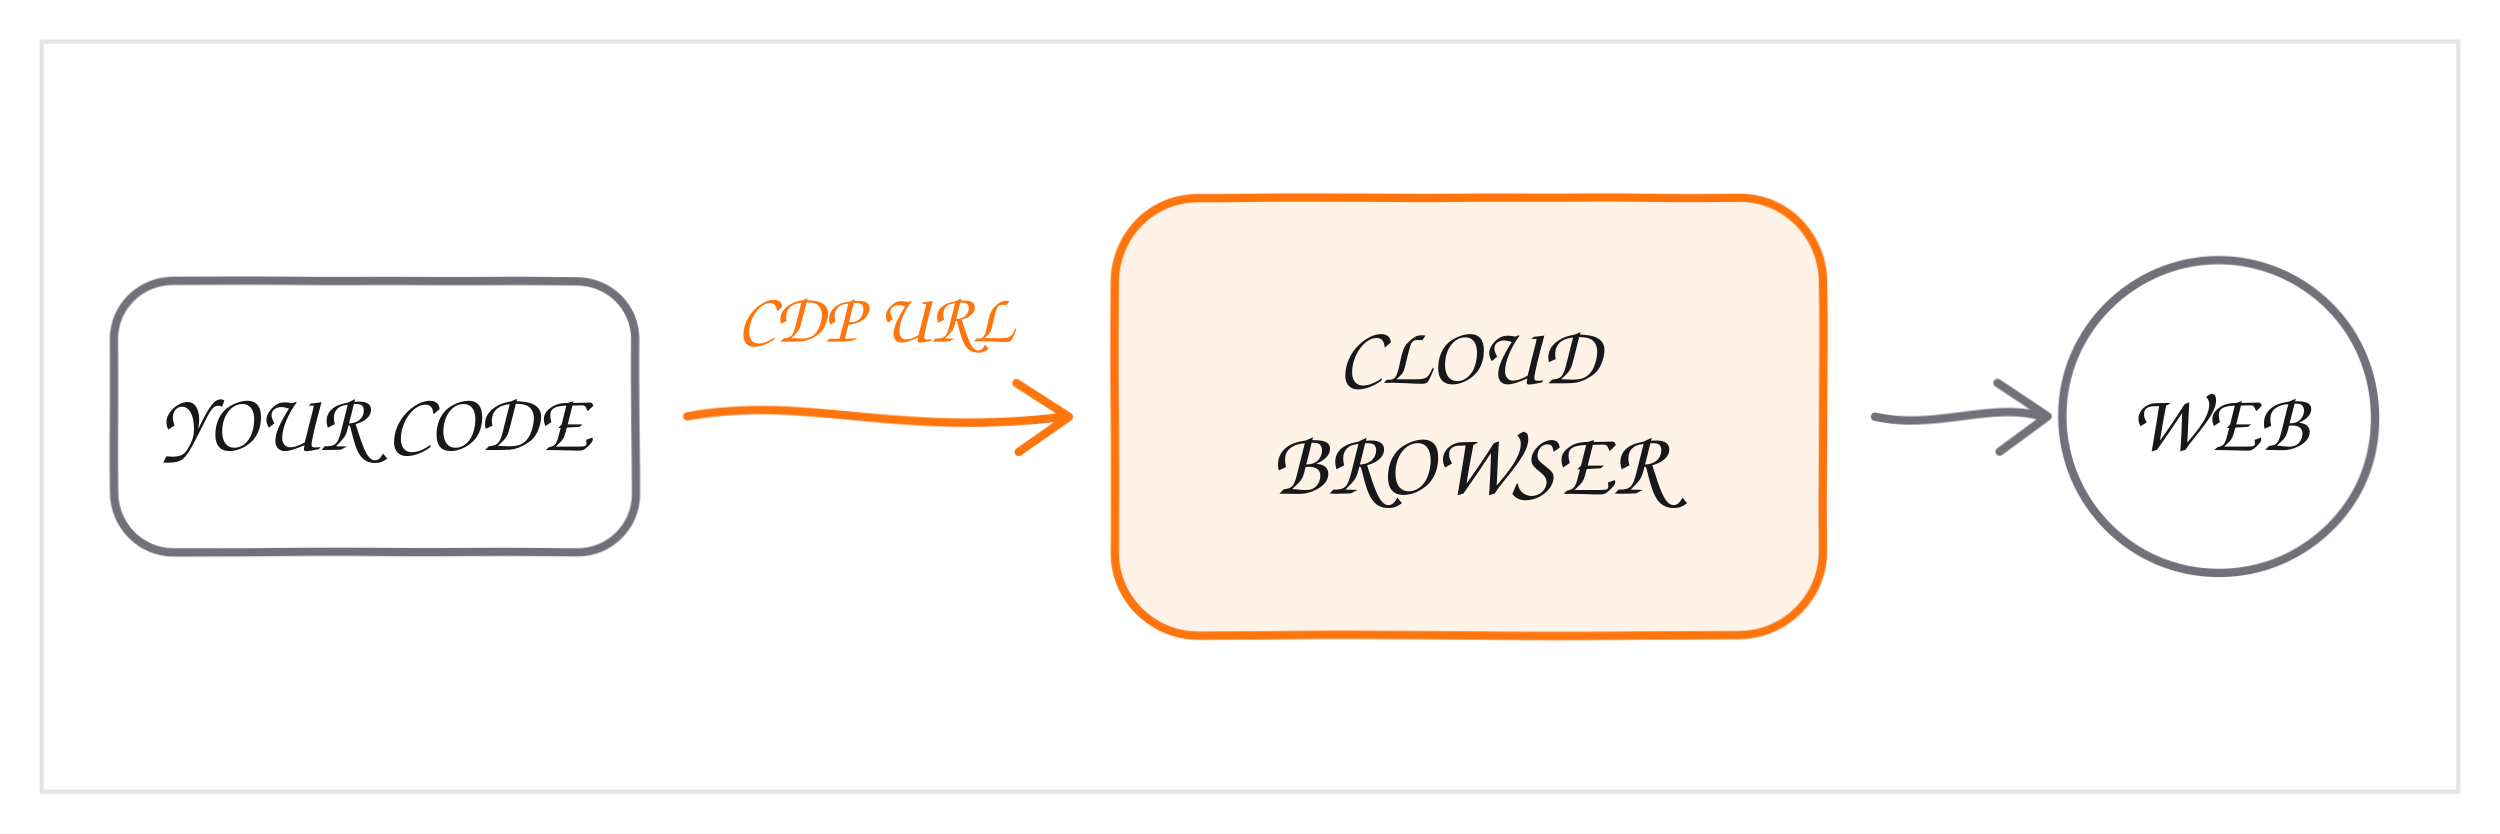
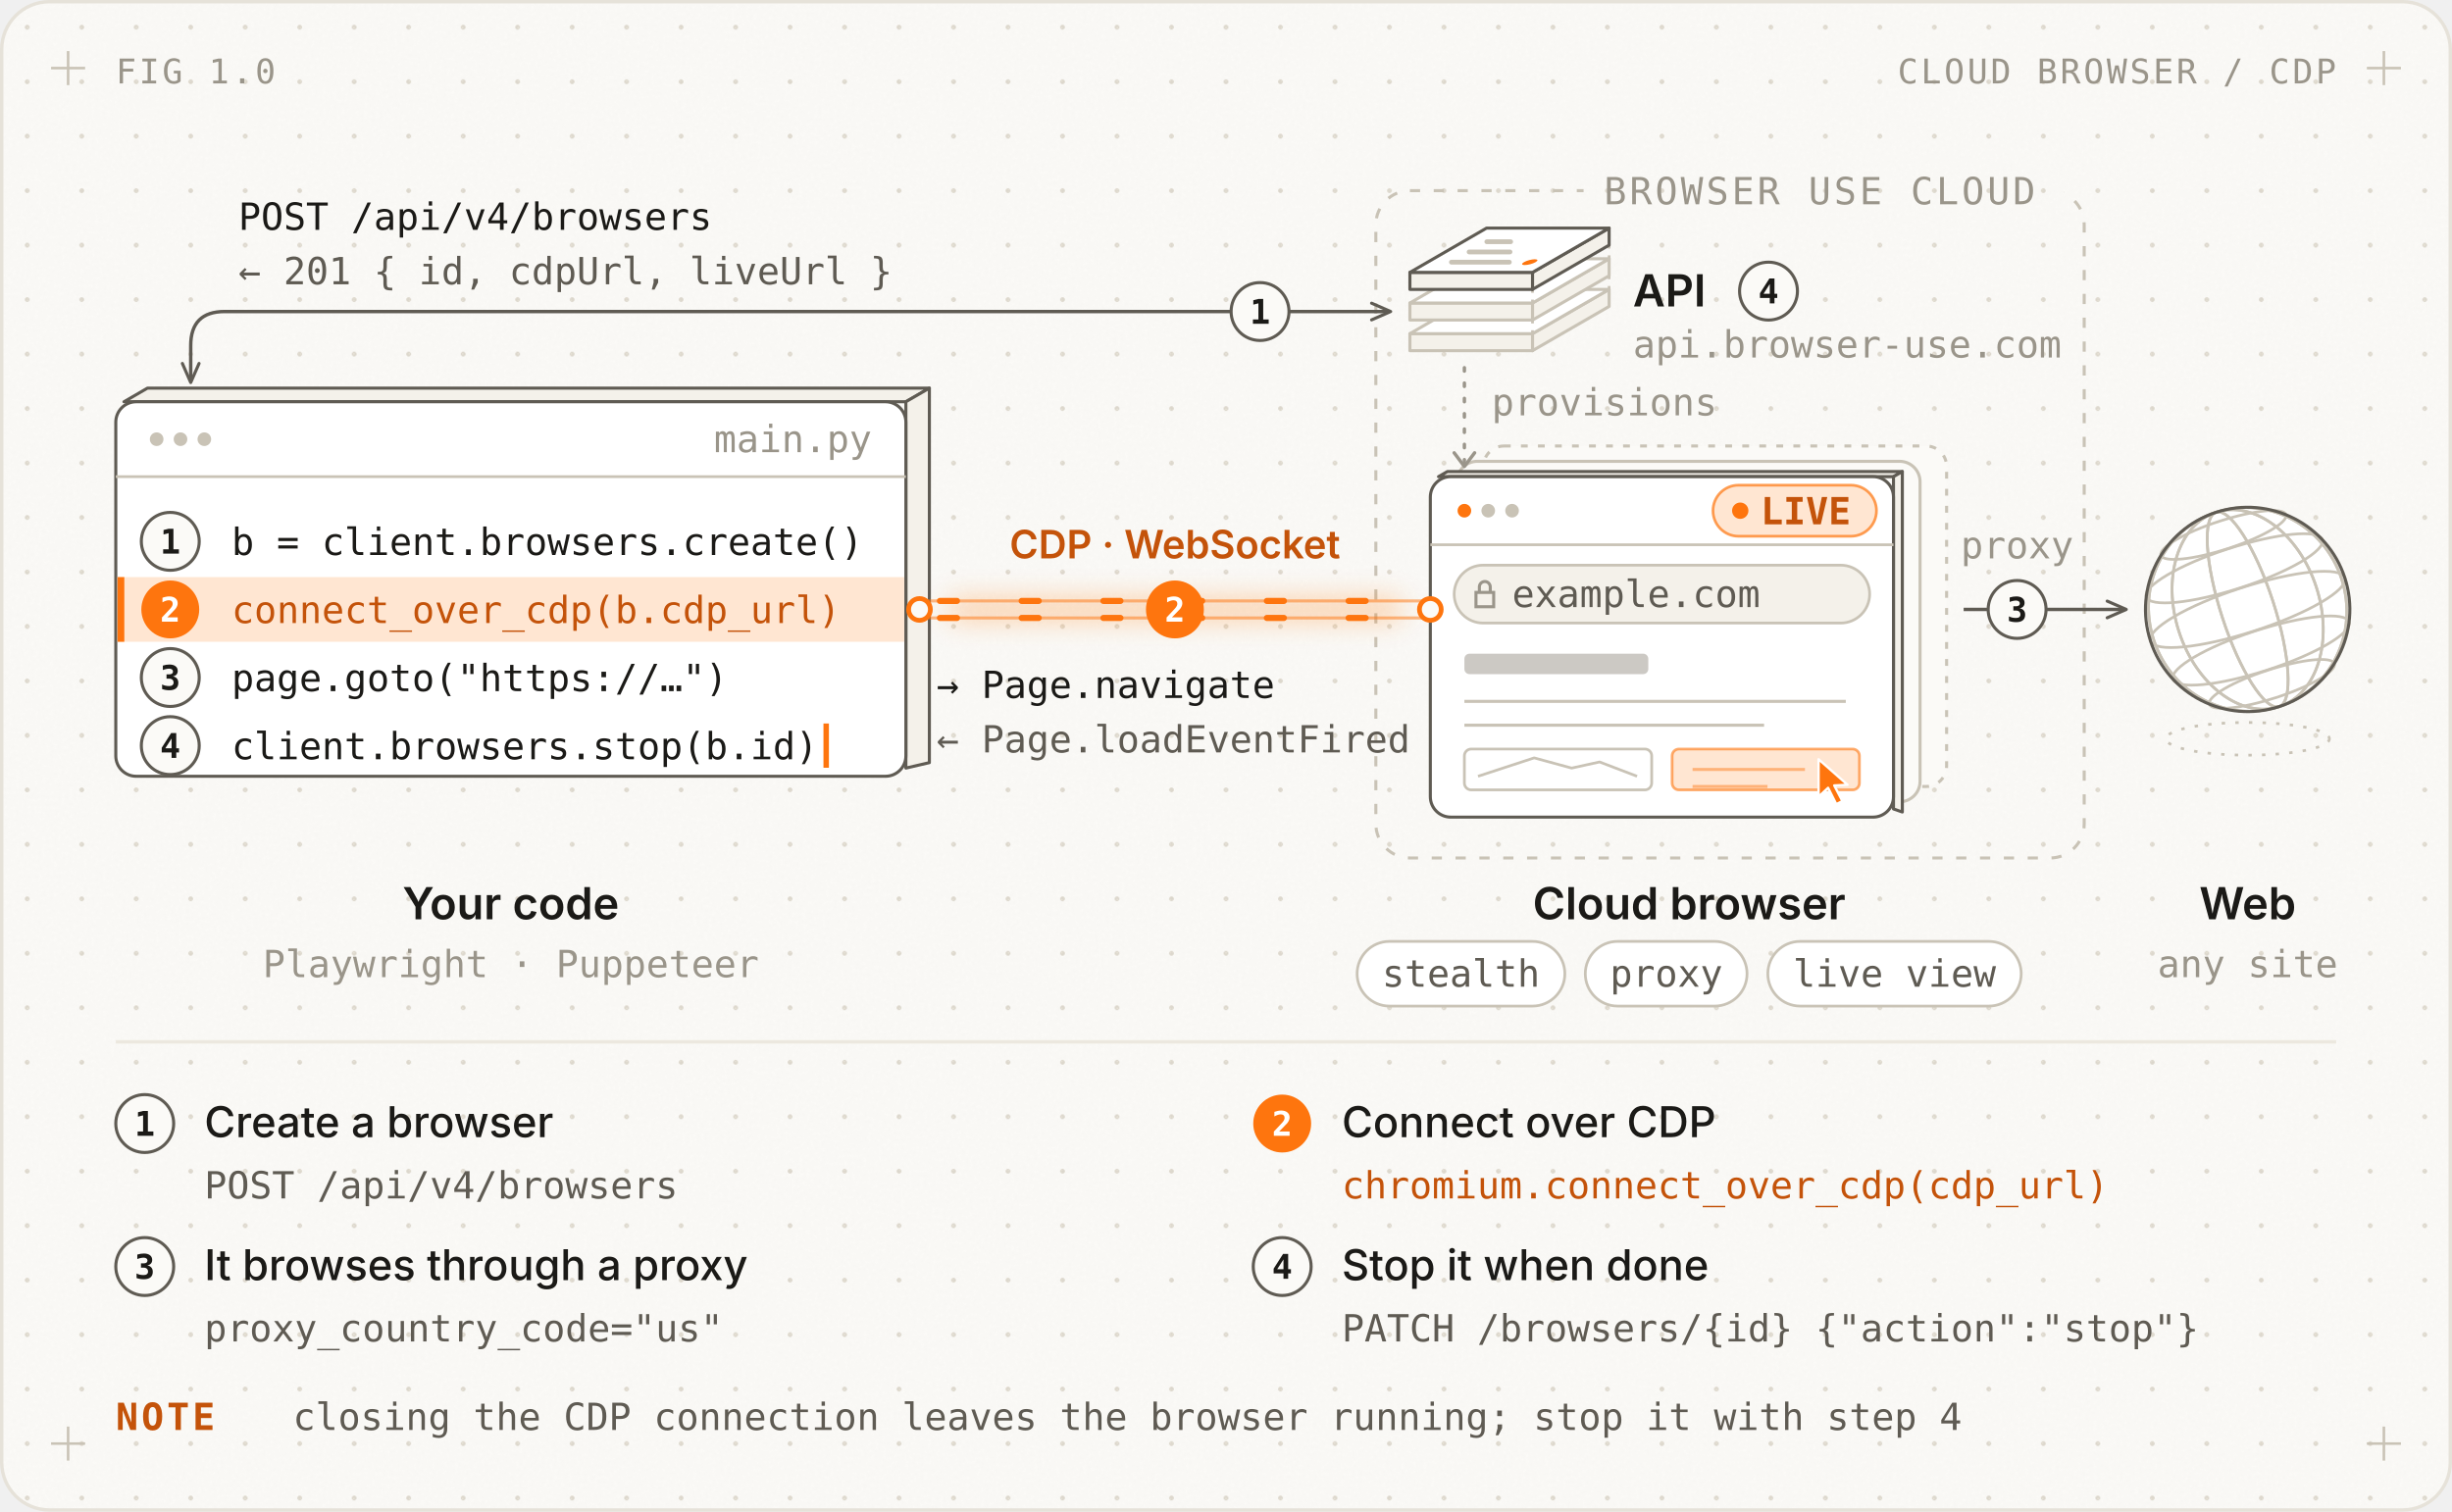
- <svg xmlns="http://www.w3.org/2000/svg" width="1200" height="400" viewBox="0 0 1200 400" role="img" aria-labelledby="title desc">
+ <svg xmlns="http://www.w3.org/2000/svg" viewBox="0 0 720 444" width="720" height="444" role="img" aria-labelledby="t d" fill="none">
+   <style>.s{font-family:Geist, Inter, -apple-system, BlinkMacSystemFont, 'Segoe UI', Helvetica, Arial, sans-serif}.m{font-family:'Geist Mono', ui-monospace, SFMono-Regular, Menlo, monospace}text{font-kerning:normal}@keyframes fr{to{stroke-dashoffset:-24}}@keyframes fl{to{stroke-dashoffset:24}}@keyframes cur{0%,100%{transform:translate(0,0)}35%,55%{transform:translate(-30px,-14px)}75%{transform:translate(-8px,-24px)}}@keyframes live{0%,100%{fill-opacity:1}50%{fill-opacity:.25}}@keyframes caret{0%,49%{fill-opacity:1}50%,100%{fill-opacity:0}}@keyframes spin{0%{transform:scaleX(0)}16.7%{transform:scaleX(.5)}33.3%{transform:scaleX(.866)}50%{transform:scaleX(1)}66.7%{transform:scaleX(.866)}83.3%{transform:scaleX(.5)}100%{transform:scaleX(0)}}.ma,.story{display:none}@media (prefers-reduced-motion:no-preference){.pkr{animation:fr 1s linear infinite}.pkl{animation:fl 1.5s linear infinite}.cur{animation:cur 6s ease-in-out infinite}.live{animation:live 1.6s ease-in-out infinite}.caret{animation:caret 1.1s step-end infinite}.ms{display:none}.ma,.story{display:inline}}.mer{transform-origin:660px 179px;transform:scaleX(.5)}@media (prefers-reduced-motion:no-preference){.mer{animation:spin 18s linear infinite}}@keyframes h1{0%,2.2%{fill:#1B1A17}4.2%,16.7%{fill:#C4530A}19.7%,100%{fill:#1B1A17}}@media (prefers-reduced-motion:no-preference){.h1{animation:h1 9s linear infinite}}@keyframes h2{0%,16.7%{fill:#5F5B53}18.7%,31.1%{fill:#C4530A}34.1%,100%{fill:#5F5B53}}@media (prefers-reduced-motion:no-preference){.h2{animation:h2 9s linear infinite}}@keyframes h3{0%,32.2%{fill:#1B1A17}34.2%,45.6%{fill:#C4530A}48.6%,100%{fill:#1B1A17}}@media (prefers-reduced-motion:no-preference){.h3{animation:h3 9s linear infinite}}@keyframes h4{0%,64.4%{fill:#5F5B53}66.4%,77.8%{fill:#C4530A}80.8%,100%{fill:#5F5B53}}@media (prefers-reduced-motion:no-preference){.h4{animation:h4 9s linear infinite}}@keyframes b1{0%,2.2%{fill-opacity:0}4.2%,31.1%{fill-opacity:1}34.1%,100%{fill-opacity:0}}@media (prefers-reduced-motion:no-preference){.b1{animation:b1 9s linear infinite}}@keyframes b3{0%,32.2%{fill-opacity:0}34.2%,77.8%{fill-opacity:1}80.8%,100%{fill-opacity:0}}@media (prefers-reduced-motion:no-preference){.b3{animation:b3 9s linear infinite}}</style>
  <defs>
-     <filter id="rough">
-       <feTurbulence type="fractalNoise" baseFrequency=".01" numOctaves="2" seed="29" result="noise" />
-       <feDisplacementMap in="SourceGraphic" in2="noise" scale="1.4" />
+     <pattern id="dots" width="16" height="16" patternUnits="userSpaceOnUse">
+       <circle cx="8" cy="8" r="0.7" fill="#DDD8CD" />
+     </pattern>
+     <filter id="grain" x="0" y="0" width="100%" height="100%">
+       <feTurbulence type="fractalNoise" baseFrequency="0.9" numOctaves="2" seed="7" stitchTiles="stitch" />
+       <feColorMatrix values="0 0 0 0 0.5  0 0 0 0 0.5  0 0 0 0 0.5  0 0 0 0.05 0" />
    </filter>
+     <clipPath id="card">
+       <rect x="0.5" y="0.5" width="719" height="443" rx="14" />
+     </clipPath>
+     <marker id="ah" viewBox="0 0 10 10" refX="8.5" refY="5" markerWidth="7" markerHeight="7" orient="auto-start-reverse">
+       <path d="M1 1.5 L9 5 L1 8.5" stroke="#5F5B53" stroke-width="1.3" fill="none" stroke-linecap="round" stroke-linejoin="round" />
+     </marker>
+     <filter id="glow" filterUnits="userSpaceOnUse" x="0" y="0" width="720" height="444">
+       <feGaussianBlur stdDeviation="4" />
+     </filter>
+     <filter id="halo" filterUnits="userSpaceOnUse" x="0" y="0" width="720" height="444">
+       <feGaussianBlur stdDeviation="2.2" />
+     </filter>
+     <pattern id="hatch" width="5" height="5" patternUnits="userSpaceOnUse" patternTransform="rotate(45)">
+       <line x1="0" y1="0" x2="0" y2="5" stroke="#C9C3B6" stroke-width="0.8" />
+     </pattern>
+     <mask id="gm" maskUnits="userSpaceOnUse" x="0" y="0" width="720" height="444">
+       <rect width="720" height="444" fill="#fff" />
+       <rect x="465.0" y="48" width="141.0" height="16" fill="#000" />
+     </mask>
+     <path id="p1" d="M56 114 V101.5 Q56 91.5 66 91.5 H412" />
+     <path id="p2" d="M270 179 H420" />
+     <path id="p3" d="M556 179 H630" />
  </defs>
-   <rect width="1200" height="400" fill="#FFFFFF" />
-   <rect x="20" y="20" width="1160" height="360" fill="none" stroke="#E4E4E7" stroke-width="2" />
-   <g fill="none" stroke-linecap="round" stroke-linejoin="round" filter="url(#rough)">
-     <rect x="55" y="135" width="250" height="130" rx="28" fill="#FFFFFF" stroke="#71717A" stroke-width="4" />
-     <path d="M330 200 C385 190 440 210 510 200" stroke="#FE750E" stroke-width="4" />
-     <path d="M488 184 L513 200 L489 217" stroke="#FE750E" stroke-width="4" />
-     <rect x="535" y="95" width="340" height="210" rx="40" fill="#FFF3E8" stroke="#FE750E" stroke-width="4" />
-     <path d="M900 200 C930 207 955 193 980 200" stroke="#71717A" stroke-width="4" />
-     <path d="M959 184 L983 200 L960 217" stroke="#71717A" stroke-width="4" />
-     <ellipse cx="1065" cy="200" rx="75" ry="75" fill="#FFFFFF" stroke="#71717A" stroke-width="4" />
-   </g>
-   <g font-family="Virgil, Comic Sans MS, cursive">
-     <text x="180" y="216" font-size="40" fill="#18181B" text-anchor="middle">YOUR CODE</text>
-     <text x="420" y="164" font-size="34" fill="#FE750E" text-anchor="middle">CDP URL</text>
-     <text x="705" y="184" font-size="40" fill="#18181B" text-anchor="middle">CLOUD</text>
-     <text x="705" y="237" font-size="44" fill="#18181B" text-anchor="middle">BROWSER</text>
-     <text x="1065" y="216" font-size="40" fill="#18181B" text-anchor="middle">WEB</text>
-   </g>
+   <rect x="0.5" y="0.5" width="719" height="443" rx="14" fill="#FBFAF7" />
+   <g clip-path="url(#card)">
+     <rect width="720" height="444" fill="url(#dots)" />
+     <rect width="720" height="444" filter="url(#grain)" />
+   </g>
+   <rect x="0.5" y="0.5" width="719" height="443" rx="14" fill="none" stroke="#E6E2D9" />
+   <path d="M15 20h10M20 15v10" stroke="#C9C3B6" stroke-width="0.75" />
+   <path d="M695 20h10M700 15v10" stroke="#C9C3B6" stroke-width="0.75" />
+   <path d="M15 424h10M20 419v10" stroke="#C9C3B6" stroke-width="0.75" />
+   <path d="M695 424h10M700 419v10" stroke="#C9C3B6" stroke-width="0.75" />
+   <text x="34.0" y="24.5" font-size="10" fill="#9A958A" letter-spacing="0.08em" class="m">FIG 1.0</text>
+   <text x="686.0" y="24.5" font-size="10" fill="#9A958A" text-anchor="end" letter-spacing="0.08em" class="m">CLOUD BROWSER / CDP</text>
+   <polygon points="36.4,118.0 266.0,118.0 272.9,114.0 43.3,114.0" fill="#F4F1EA" stroke="#5F5B53" stroke-width="0.9" stroke-linejoin="round" stroke-linecap="round" />
+   <polygon points="266.0,118.0 272.9,114.0 272.9,224.0 266.0,225.6" fill="#F4F1EA" stroke="#5F5B53" stroke-width="0.9" stroke-linejoin="round" stroke-linecap="round" />
+   <rect x="34" y="118" width="232" height="110" rx="6" fill="#FFFFFF" stroke="#5F5B53" stroke-width="0.9" />
+   <line x1="34" y1="140" x2="266" y2="140" stroke="#C9C3B6" stroke-width="0.8" />
+   <circle cx="46" cy="129.0" r="2" fill="#C9C3B6" />
+   <circle cx="53" cy="129.0" r="2" fill="#C9C3B6" />
+   <circle cx="60" cy="129.0" r="2" fill="#C9C3B6" />
+   <text x="256.0" y="132.8" font-size="11" fill="#9A958A" text-anchor="end" class="m">main.py</text>
+   <rect class="b1" x="34.5" y="149.5" width="231" height="19" fill="#FFE6D2" fill-opacity="0" />
+   <g>
+     <circle cx="50.0" cy="159.0" r="8.5" fill="#FBFAF7" stroke="#5F5B53" stroke-width="0.9" />
+     <text x="50.0" y="162.6" font-size="10" fill="#1B1A17" font-weight="600" text-anchor="middle" class="m">1</text>
+   </g>
+   <text x="68.0" y="163.0" font-size="11" fill="#1B1A17" class="m">b = client.browsers.create()</text>
+   <rect x="34.5" y="169.5" width="231" height="19" fill="#FFE6D2" />
+   <rect x="34.5" y="169.5" width="2" height="19" fill="#FE750E" />
+   <g>
+     <circle cx="50.0" cy="179.0" r="8.5" fill="#FE750E" />
+     <text x="50.0" y="182.6" font-size="10" fill="#FFFFFF" font-weight="600" text-anchor="middle" class="m">2</text>
+   </g>
+   <text x="68.0" y="183.0" font-size="11" fill="#C4530A" font-weight="500" class="m">connect_over_cdp(b.cdp_url)</text>
+   <rect class="b3" x="34.5" y="189.5" width="231" height="19" fill="#FFE6D2" fill-opacity="0" />
+   <g>
+     <circle cx="50.0" cy="199.0" r="8.5" fill="#FBFAF7" stroke="#5F5B53" stroke-width="0.9" />
+     <text x="50.0" y="202.6" font-size="10" fill="#1B1A17" font-weight="600" text-anchor="middle" class="m">3</text>
+   </g>
+   <text x="68.0" y="203.0" font-size="11" fill="#1B1A17" class="m">page.goto("https://…")</text>
+   <g>
+     <circle cx="50.0" cy="219.0" r="8.5" fill="#FBFAF7" stroke="#5F5B53" stroke-width="0.9" />
+     <text x="50.0" y="222.6" font-size="10" fill="#1B1A17" font-weight="600" text-anchor="middle" class="m">4</text>
+   </g>
+   <text x="68.0" y="223.0" font-size="11" fill="#1B1A17" class="m">client.browsers.stop(b.id)</text>
+   <rect class="caret" x="241.8" y="212.5" width="1.6" height="13" fill="#FE750E" />
+   <rect x="404" y="56" width="208" height="196" rx="10" mask="url(#gm)" stroke="#C9C3B6" stroke-width="0.9" stroke-dasharray="3 4" />
+   <text x="471.0" y="60.0" font-size="11" fill="#9A958A" letter-spacing="0.08em" class="m">BROWSER USE CLOUD</text>
+   <polygon points="450.0,98.0 472.5,85.0 472.5,90.0 450.0,103.0" fill="#F4F1EA" stroke="#C9C3B6" stroke-width="0.9" stroke-linejoin="round" stroke-linecap="round" />
+   <rect x="414" y="98" width="36" height="5" fill="#F4F1EA" stroke="#C9C3B6" stroke-width="0.9" stroke-linejoin="round" stroke-linecap="round" />
+   <polygon points="414.0,98.0 450.0,98.0 472.5,85.0 436.5,85.0" fill="#FFFFFF" stroke="#C9C3B6" stroke-width="0.9" stroke-linejoin="round" stroke-linecap="round" />
+   <path d="M450 94v4M472.5 81.0v4" stroke="#C9C3B6" stroke-width="0.8" stroke-dasharray="1 2" />
+   <polygon points="450.0,89.0 472.5,76.0 472.5,81.0 450.0,94.0" fill="#F4F1EA" stroke="#C9C3B6" stroke-width="0.9" stroke-linejoin="round" stroke-linecap="round" />
+   <rect x="414" y="89" width="36" height="5" fill="#F4F1EA" stroke="#C9C3B6" stroke-width="0.9" stroke-linejoin="round" stroke-linecap="round" />
+   <polygon points="414.0,89.0 450.0,89.0 472.5,76.0 436.5,76.0" fill="#FFFFFF" stroke="#C9C3B6" stroke-width="0.9" stroke-linejoin="round" stroke-linecap="round" />
+   <path d="M450 85v4M472.5 72.0v4" stroke="#C9C3B6" stroke-width="0.8" stroke-dasharray="1 2" />
+   <polygon points="450.0,80.0 472.5,67.0 472.5,72.0 450.0,85.0" fill="#F4F1EA" stroke="#5F5B53" stroke-width="0.9" stroke-linejoin="round" stroke-linecap="round" />
+   <rect x="414" y="80" width="36" height="5" fill="#F4F1EA" stroke="#5F5B53" stroke-width="0.9" stroke-linejoin="round" stroke-linecap="round" />
+   <polygon points="414.0,80.0 450.0,80.0 472.5,67.0 436.5,67.0" fill="#FFFFFF" stroke="#5F5B53" stroke-width="0.9" stroke-linejoin="round" stroke-linecap="round" />
+   <g transform="matrix(1,0,0.866,-0.5,414.0,80.0)">
+     <line x1="7" y1="6" x2="24" y2="6" stroke="#C9C3B6" stroke-width="1.4" stroke-linecap="round" vector-effect="non-scaling-stroke" />
+     <line x1="7" y1="12" x2="19" y2="12" stroke="#C9C3B6" stroke-width="1.4" stroke-linecap="round" vector-effect="non-scaling-stroke" />
+     <line x1="7" y1="18" x2="14" y2="18" stroke="#C9C3B6" stroke-width="1.4" stroke-linecap="round" vector-effect="non-scaling-stroke" />
+     <circle cx="30" cy="6" r="1.7" fill="#FE750E" />
+   </g>
+   <text x="479.5" y="90.0" font-size="13" fill="#1B1A17" font-weight="600" class="s">API</text>
+   <g>
+     <circle cx="519.3" cy="85.5" r="8.5" fill="#FBFAF7" stroke="#5F5B53" stroke-width="0.9" />
+     <text x="519.3" y="89.1" font-size="10" fill="#1B1A17" font-weight="600" text-anchor="middle" class="m">4</text>
+   </g>
+   <text x="479.5" y="105.0" font-size="11" fill="#9A958A" class="m">api.browser-use.com</text>
+   <rect x="435.6" y="131.0" width="136" height="100" rx="6" fill="#FBFAF7" stroke="#C9C3B6" stroke-width="0.9" stroke-dasharray="2 3" />
+   <rect x="427.8" y="135.5" width="136" height="100" rx="6" fill="#FBFAF7" stroke="#C9C3B6" stroke-width="0.9" />
+   <polygon points="422.4,140.0 556.0,140.0 558.6,138.5 425.0,138.5" fill="#F4F1EA" stroke="#5F5B53" stroke-width="0.9" stroke-linejoin="round" stroke-linecap="round" />
+   <polygon points="556.0,140.0 558.6,138.5 558.6,238.5 556.0,237.6" fill="#F4F1EA" stroke="#5F5B53" stroke-width="0.9" stroke-linejoin="round" stroke-linecap="round" />
+   <rect x="420" y="140" width="136" height="100" rx="6" fill="#FFFFFF" stroke="#5F5B53" stroke-width="0.9" />
+   <line x1="420" y1="160" x2="556" y2="160" stroke="#C9C3B6" stroke-width="0.8" />
+   <circle cx="430" cy="150.0" r="2" fill="#FE750E" />
+   <circle cx="437" cy="150.0" r="2" fill="#C9C3B6" />
+   <circle cx="444" cy="150.0" r="2" fill="#C9C3B6" />
+   <rect x="503" y="142.5" width="48" height="15" rx="7.5" fill="#FFE6D2" stroke="#FE750E" stroke-width="0.8" stroke-opacity=".7" />
+   <circle class="live" cx="511" cy="150" r="2.4" fill="#FE750E" />
+   <text x="517.0" y="154.0" font-size="11" fill="#C4530A" font-weight="600" class="m">LIVE</text>
+   <rect x="427" y="166" width="122" height="17" rx="8.5" fill="#F4F1EA" stroke="#C9C3B6" stroke-width="0.8" />
+   <path d="M433.4 174.0h5.2v4.2h-5.2zM434.4 174.0v-1.6a1.6 1.6 0 0 1 3.2 0v1.6" stroke="#9A958A" stroke-width="0.9" />
+   <text x="444.0" y="178.3" font-size="11" fill="#5F5B53" class="m">example.com</text>
+   <rect x="430" y="192" width="54" height="6" rx="1.5" fill="#9A958A" fill-opacity=".5" />
+   <line x1="430" y1="206" x2="542" y2="206" stroke="#C9C3B6" stroke-width="0.9" />
+   <line x1="430" y1="213" x2="518" y2="213" stroke="#C9C3B6" stroke-width="0.9" />
+   <rect x="430" y="220" width="55.0" height="12" rx="2" stroke="#C9C3B6" stroke-width="0.8" />
+   <path d="M434 228 l16.5 -5.4 l11.0 3.0 l8.2 -1.8 l11.0 4.2" stroke="#C9C3B6" stroke-width="0.8" stroke-linejoin="round" />
+   <rect x="491.0" y="220" width="55.0" height="12" rx="2" fill="#FFE6D2" stroke="#FE750E" stroke-width="0.8" stroke-opacity=".6" />
+   <line x1="497.0" y1="226" x2="530.0" y2="226" stroke="#FE750E" stroke-opacity=".45" stroke-width="0.9" />
+   <line x1="497.0" y1="231" x2="519.0" y2="231" stroke="#FE750E" stroke-opacity=".45" stroke-width="0.9" />
+   <path class="cur" d="M534 223 l0 11 l2.8 -2.6 l2.4 4.8 l1.8 -0.9 l-2.4 -4.6 l3.9 -0.2z" fill="#FE750E" stroke="#FFFFFF" stroke-width="0.7" stroke-linejoin="round" />
+   <line x1="430" y1="108" x2="430" y2="137" stroke="#9A958A" stroke-width="1" stroke-dasharray="1 3.5" stroke-linecap="round" />
+   <path d="M427 133 L430 137 L433 133" stroke="#9A958A" stroke-width="1" stroke-linecap="round" stroke-linejoin="round" />
+   <text x="438.0" y="122.0" font-size="11" fill="#9A958A" class="m">provisions</text>
+   <path d="M56 112 V101.5 Q56 91.5 66 91.5 H408" stroke="#5F5B53" stroke-width="1" marker-start="url(#ah)" marker-end="url(#ah)" />
+   <text x="70.0" y="67.5" font-size="11" fill="#1B1A17" class="m h1">POST /api/v4/browsers</text>
+   <text x="70.0" y="83.5" font-size="11" fill="#5F5B53" class="m h2">← 201 { id, cdpUrl, liveUrl }</text>
+   <g>
+     <circle cx="370.0" cy="91.5" r="8.5" fill="#FBFAF7" stroke="#5F5B53" stroke-width="0.9" />
+     <text x="370.0" y="95.1" font-size="10" fill="#1B1A17" font-weight="600" text-anchor="middle" class="m">1</text>
+   </g>
+   <rect x="278.0" y="176.0" width="134.0" height="6" rx="3" fill="#FE750E" fill-opacity="0.35" filter="url(#glow)" />
+   <line x1="270.0" y1="176.5" x2="420.0" y2="176.5" stroke="#FE750E" stroke-width="0.9" stroke-opacity=".5" />
+   <line class="pkr" x1="276.0" y1="176.5" x2="414.0" y2="176.5" stroke="#FE750E" stroke-width="1.8" stroke-linecap="round" stroke-dasharray="5 19" />
+   <line x1="270.0" y1="181.5" x2="420.0" y2="181.5" stroke="#FE750E" stroke-width="0.9" stroke-opacity=".5" />
+   <line class="pkl" x1="276.0" y1="181.5" x2="414.0" y2="181.5" stroke="#FE750E" stroke-width="1.8" stroke-linecap="round" stroke-dasharray="5 19" />
+   <circle cx="270.0" cy="179.0" r="3.2" fill="#FBFAF7" stroke="#FE750E" stroke-width="1.4" />
+   <circle cx="420.0" cy="179.0" r="3.2" fill="#FBFAF7" stroke="#FE750E" stroke-width="1.4" />
+   <g>
+     <circle cx="345.0" cy="179.0" r="8.5" fill="#FE750E" />
+     <text x="345.0" y="182.6" font-size="10" fill="#FFFFFF" font-weight="600" text-anchor="middle" class="m">2</text>
+   </g>
+   <text x="345.0" y="164.0" font-size="11.5" fill="#C4530A" font-weight="600" text-anchor="middle" class="s">CDP · WebSocket</text>
+   <text x="275.0" y="205.0" font-size="11" fill="#1B1A17" class="m h3">→ Page.navigate</text>
+   <text x="275.0" y="221.0" font-size="11" fill="#5F5B53" class="m h4">← Page.loadEventFired</text>
+   <g transform="rotate(-18 660 179)">
+     <circle cx="660" cy="179" r="30" fill="#FFFFFF" />
+     <ellipse cx="660" cy="202.0" rx="19.3" ry="4.2" stroke="#C9C3B6" stroke-width="0.8" />
+     <ellipse cx="660" cy="191.7" rx="27.2" ry="6.0" stroke="#C9C3B6" stroke-width="0.8" />
+     <ellipse cx="660" cy="179.0" rx="30.0" ry="6.6" stroke="#C9C3B6" stroke-width="0.8" />
+     <ellipse cx="660" cy="166.3" rx="27.2" ry="6.0" stroke="#C9C3B6" stroke-width="0.8" />
+     <ellipse cx="660" cy="156.0" rx="19.3" ry="4.2" stroke="#C9C3B6" stroke-width="0.8" />
+     <g class="ms">
+       <ellipse cx="660" cy="179" rx="29.0" ry="30" stroke="#C9C3B6" stroke-width="0.8" />
+       <ellipse cx="660" cy="179" rx="21.2" ry="30" stroke="#C9C3B6" stroke-width="0.8" />
+       <ellipse cx="660" cy="179" rx="7.8" ry="30" stroke="#C9C3B6" stroke-width="0.8" />
+       <ellipse cx="660" cy="179" rx="7.8" ry="30" stroke="#C9C3B6" stroke-width="0.8" />
+       <ellipse cx="660" cy="179" rx="21.2" ry="30" stroke="#C9C3B6" stroke-width="0.8" />
+       <ellipse cx="660" cy="179" rx="29.0" ry="30" stroke="#C9C3B6" stroke-width="0.8" />
+     </g>
+     <g class="ma">
+       <g class="mer" style="animation-delay:0s">
+         <ellipse cx="660" cy="179" rx="30" ry="30" stroke="#C9C3B6" stroke-width="0.8" vector-effect="non-scaling-stroke" />
+       </g>
+       <g class="mer" style="animation-delay:-3s">
+         <ellipse cx="660" cy="179" rx="30" ry="30" stroke="#C9C3B6" stroke-width="0.8" vector-effect="non-scaling-stroke" />
+       </g>
+       <g class="mer" style="animation-delay:-6s">
+         <ellipse cx="660" cy="179" rx="30" ry="30" stroke="#C9C3B6" stroke-width="0.8" vector-effect="non-scaling-stroke" />
+       </g>
+       <g class="mer" style="animation-delay:-9s">
+         <ellipse cx="660" cy="179" rx="30" ry="30" stroke="#C9C3B6" stroke-width="0.8" vector-effect="non-scaling-stroke" />
+       </g>
+       <g class="mer" style="animation-delay:-12s">
+         <ellipse cx="660" cy="179" rx="30" ry="30" stroke="#C9C3B6" stroke-width="0.8" vector-effect="non-scaling-stroke" />
+       </g>
+       <g class="mer" style="animation-delay:-15s">
+         <ellipse cx="660" cy="179" rx="30" ry="30" stroke="#C9C3B6" stroke-width="0.8" vector-effect="non-scaling-stroke" />
+       </g>
+     </g>
+     <circle cx="660" cy="179" r="30" stroke="#5F5B53" stroke-width="0.9" />
+   </g>
+   <ellipse cx="660" cy="217" rx="24.0" ry="4.8" stroke="#C9C3B6" stroke-width="0.8" stroke-dasharray="1 3" />
+   <path d="M576.6 179 H624.0" stroke="#5F5B53" stroke-width="1" marker-end="url(#ah)" />
+   <g>
+     <circle cx="592.3" cy="179.0" r="8.5" fill="#FBFAF7" stroke="#5F5B53" stroke-width="0.9" />
+     <text x="592.3" y="182.6" font-size="10" fill="#1B1A17" font-weight="600" text-anchor="middle" class="m">3</text>
+   </g>
+   <text x="592.3" y="164.0" font-size="11" fill="#9A958A" text-anchor="middle" class="m">proxy</text>
+   <text x="150.0" y="270.0" font-size="13" fill="#1B1A17" font-weight="600" text-anchor="middle" class="s">Your code</text>
+   <text x="150.0" y="287.0" font-size="11" fill="#9A958A" text-anchor="middle" class="m">Playwright · Puppeteer</text>
+   <text x="496.0" y="270.0" font-size="13" fill="#1B1A17" font-weight="600" text-anchor="middle" class="s">Cloud browser</text>
+   <rect x="398.5" y="276.5" width="61.0" height="19" rx="9.5" fill="#FFFFFF" stroke="#C9C3B6" stroke-width="0.8" />
+   <text x="429.0" y="289.8" font-size="11" fill="#5F5B53" text-anchor="middle" class="m">stealth</text>
+   <rect x="465.5" y="276.5" width="47.5" height="19" rx="9.5" fill="#FFFFFF" stroke="#C9C3B6" stroke-width="0.8" />
+   <text x="489.3" y="289.8" font-size="11" fill="#5F5B53" text-anchor="middle" class="m">proxy</text>
+   <rect x="519.1" y="276.5" width="74.4" height="19" rx="9.5" fill="#FFFFFF" stroke="#C9C3B6" stroke-width="0.8" />
+   <text x="556.3" y="289.8" font-size="11" fill="#5F5B53" text-anchor="middle" class="m">live view</text>
+   <text x="660.0" y="270.0" font-size="13" fill="#1B1A17" font-weight="600" text-anchor="middle" class="s">Web</text>
+   <text x="660.0" y="287.0" font-size="11" fill="#9A958A" text-anchor="middle" class="m">any site</text>
+   <g class="story" opacity="0">
+     <animate attributeName="opacity" values="0;0;1;1;0;0" keyTimes="0;0.033;0.039;0.15;0.156;1" dur="9s" repeatCount="indefinite" calcMode="linear" />
+     <animateMotion dur="9s" repeatCount="indefinite" calcMode="linear" keyPoints="0;0;1;1" keyTimes="0;0.033;0.156;1">
+       <mpath href="#p1" />
+     </animateMotion>
+     <circle r="7.4" fill="#5F5B53" fill-opacity=".25" filter="url(#halo)" />
+     <circle r="3.4" fill="#5F5B53" />
+   </g>
+   <g class="story" opacity="0">
+     <animate attributeName="opacity" values="0;0;1;1;0;0" keyTimes="0;0.178;0.183;0.294;0.3;1" dur="9s" repeatCount="indefinite" calcMode="linear" />
+     <animateMotion dur="9s" repeatCount="indefinite" calcMode="linear" keyPoints="1;1;0;0" keyTimes="0;0.178;0.3;1">
+       <mpath href="#p1" />
+     </animateMotion>
+     <circle r="7.4" fill="#FE750E" fill-opacity=".25" filter="url(#halo)" />
+     <circle r="3.4" fill="#FE750E" />
+   </g>
+   <g class="story" opacity="0">
+     <animate attributeName="opacity" values="0;0;1;1;0;0" keyTimes="0;0.333;0.339;0.439;0.444;1" dur="9s" repeatCount="indefinite" calcMode="linear" />
+     <animateMotion dur="9s" repeatCount="indefinite" calcMode="linear" keyPoints="0;0;1;1" keyTimes="0;0.333;0.444;1">
+       <mpath href="#p2" />
+     </animateMotion>
+     <circle r="8.2" fill="#FE750E" fill-opacity=".25" filter="url(#halo)" />
+     <circle r="4.2" fill="#FBFAF7" stroke="#FE750E" stroke-width="1.6" />
+   </g>
+   <g class="story" opacity="0">
+     <animate attributeName="opacity" values="0;0;1;1;0;0" keyTimes="0;0.456;0.461;0.528;0.533;1" dur="9s" repeatCount="indefinite" calcMode="linear" />
+     <animateMotion dur="9s" repeatCount="indefinite" calcMode="linear" keyPoints="0;0;1;1" keyTimes="0;0.456;0.533;1">
+       <mpath href="#p3" />
+     </animateMotion>
+     <circle r="7.4" fill="#5F5B53" fill-opacity=".25" filter="url(#halo)" />
+     <circle r="3.4" fill="#FBFAF7" stroke="#5F5B53" stroke-width="1.6" />
+   </g>
+   <g class="story" opacity="0">
+     <animate attributeName="opacity" values="0;0;1;1;0;0" keyTimes="0;0.556;0.561;0.628;0.633;1" dur="9s" repeatCount="indefinite" calcMode="linear" />
+     <animateMotion dur="9s" repeatCount="indefinite" calcMode="linear" keyPoints="1;1;0;0" keyTimes="0;0.556;0.633;1">
+       <mpath href="#p3" />
+     </animateMotion>
+     <circle r="7.4" fill="#5F5B53" fill-opacity=".25" filter="url(#halo)" />
+     <circle r="3.4" fill="#FBFAF7" stroke="#5F5B53" stroke-width="1.6" />
+   </g>
+   <g class="story" opacity="0">
+     <animate attributeName="opacity" values="0;0;1;1;0;0" keyTimes="0;0.656;0.661;0.761;0.767;1" dur="9s" repeatCount="indefinite" calcMode="linear" />
+     <animateMotion dur="9s" repeatCount="indefinite" calcMode="linear" keyPoints="1;1;0;0" keyTimes="0;0.656;0.767;1">
+       <mpath href="#p2" />
+     </animateMotion>
+     <circle r="8.2" fill="#FE750E" fill-opacity=".25" filter="url(#halo)" />
+     <circle r="4.2" fill="#FBFAF7" stroke="#FE750E" stroke-width="1.6" />
+   </g>
+   <line x1="34" y1="306" x2="686" y2="306" stroke="#ECE8DF" stroke-width="1" />
+   <g>
+     <circle cx="42.5" cy="330.0" r="8.5" fill="#FBFAF7" stroke="#5F5B53" stroke-width="0.9" />
+     <text x="42.5" y="333.6" font-size="10" fill="#1B1A17" font-weight="600" text-anchor="middle" class="m">1</text>
+   </g>
+   <text x="60.0" y="334.0" font-size="12.5" fill="#1B1A17" font-weight="500" class="s">Create a browser</text>
+   <text x="60.0" y="352.0" font-size="11" fill="#5F5B53" class="m">POST /api/v4/browsers</text>
+   <g>
+     <circle cx="376.5" cy="330.0" r="8.5" fill="#FE750E" />
+     <text x="376.5" y="333.6" font-size="10" fill="#FFFFFF" font-weight="600" text-anchor="middle" class="m">2</text>
+   </g>
+   <text x="394.0" y="334.0" font-size="12.5" fill="#1B1A17" font-weight="500" class="s">Connect over CDP</text>
+   <text x="394.0" y="352.0" font-size="11" fill="#C4530A" class="m">chromium.connect_over_cdp(cdp_url)</text>
+   <g>
+     <circle cx="42.5" cy="372.0" r="8.5" fill="#FBFAF7" stroke="#5F5B53" stroke-width="0.9" />
+     <text x="42.5" y="375.6" font-size="10" fill="#1B1A17" font-weight="600" text-anchor="middle" class="m">3</text>
+   </g>
+   <text x="60.0" y="376.0" font-size="12.5" fill="#1B1A17" font-weight="500" class="s">It browses through a proxy</text>
+   <text x="60.0" y="394.0" font-size="11" fill="#5F5B53" class="m">proxy_country_code="us"</text>
+   <g>
+     <circle cx="376.5" cy="372.0" r="8.5" fill="#FBFAF7" stroke="#5F5B53" stroke-width="0.9" />
+     <text x="376.5" y="375.6" font-size="10" fill="#1B1A17" font-weight="600" text-anchor="middle" class="m">4</text>
+   </g>
+   <text x="394.0" y="376.0" font-size="12.5" fill="#1B1A17" font-weight="500" class="s">Stop it when done</text>
+   <text x="394.0" y="394.0" font-size="11" fill="#5F5B53" class="m">PATCH /browsers/{id} {"action":"stop"}</text>
+   <text x="34.0" y="420.0" font-size="11" fill="#C4530A" font-weight="600" letter-spacing="0.08em" class="m">NOTE</text>
+   <text x="86.0" y="420.0" font-size="11" fill="#5F5B53" class="m">closing the CDP connection leaves the browser running; stop it with step 4</text>
</svg>
